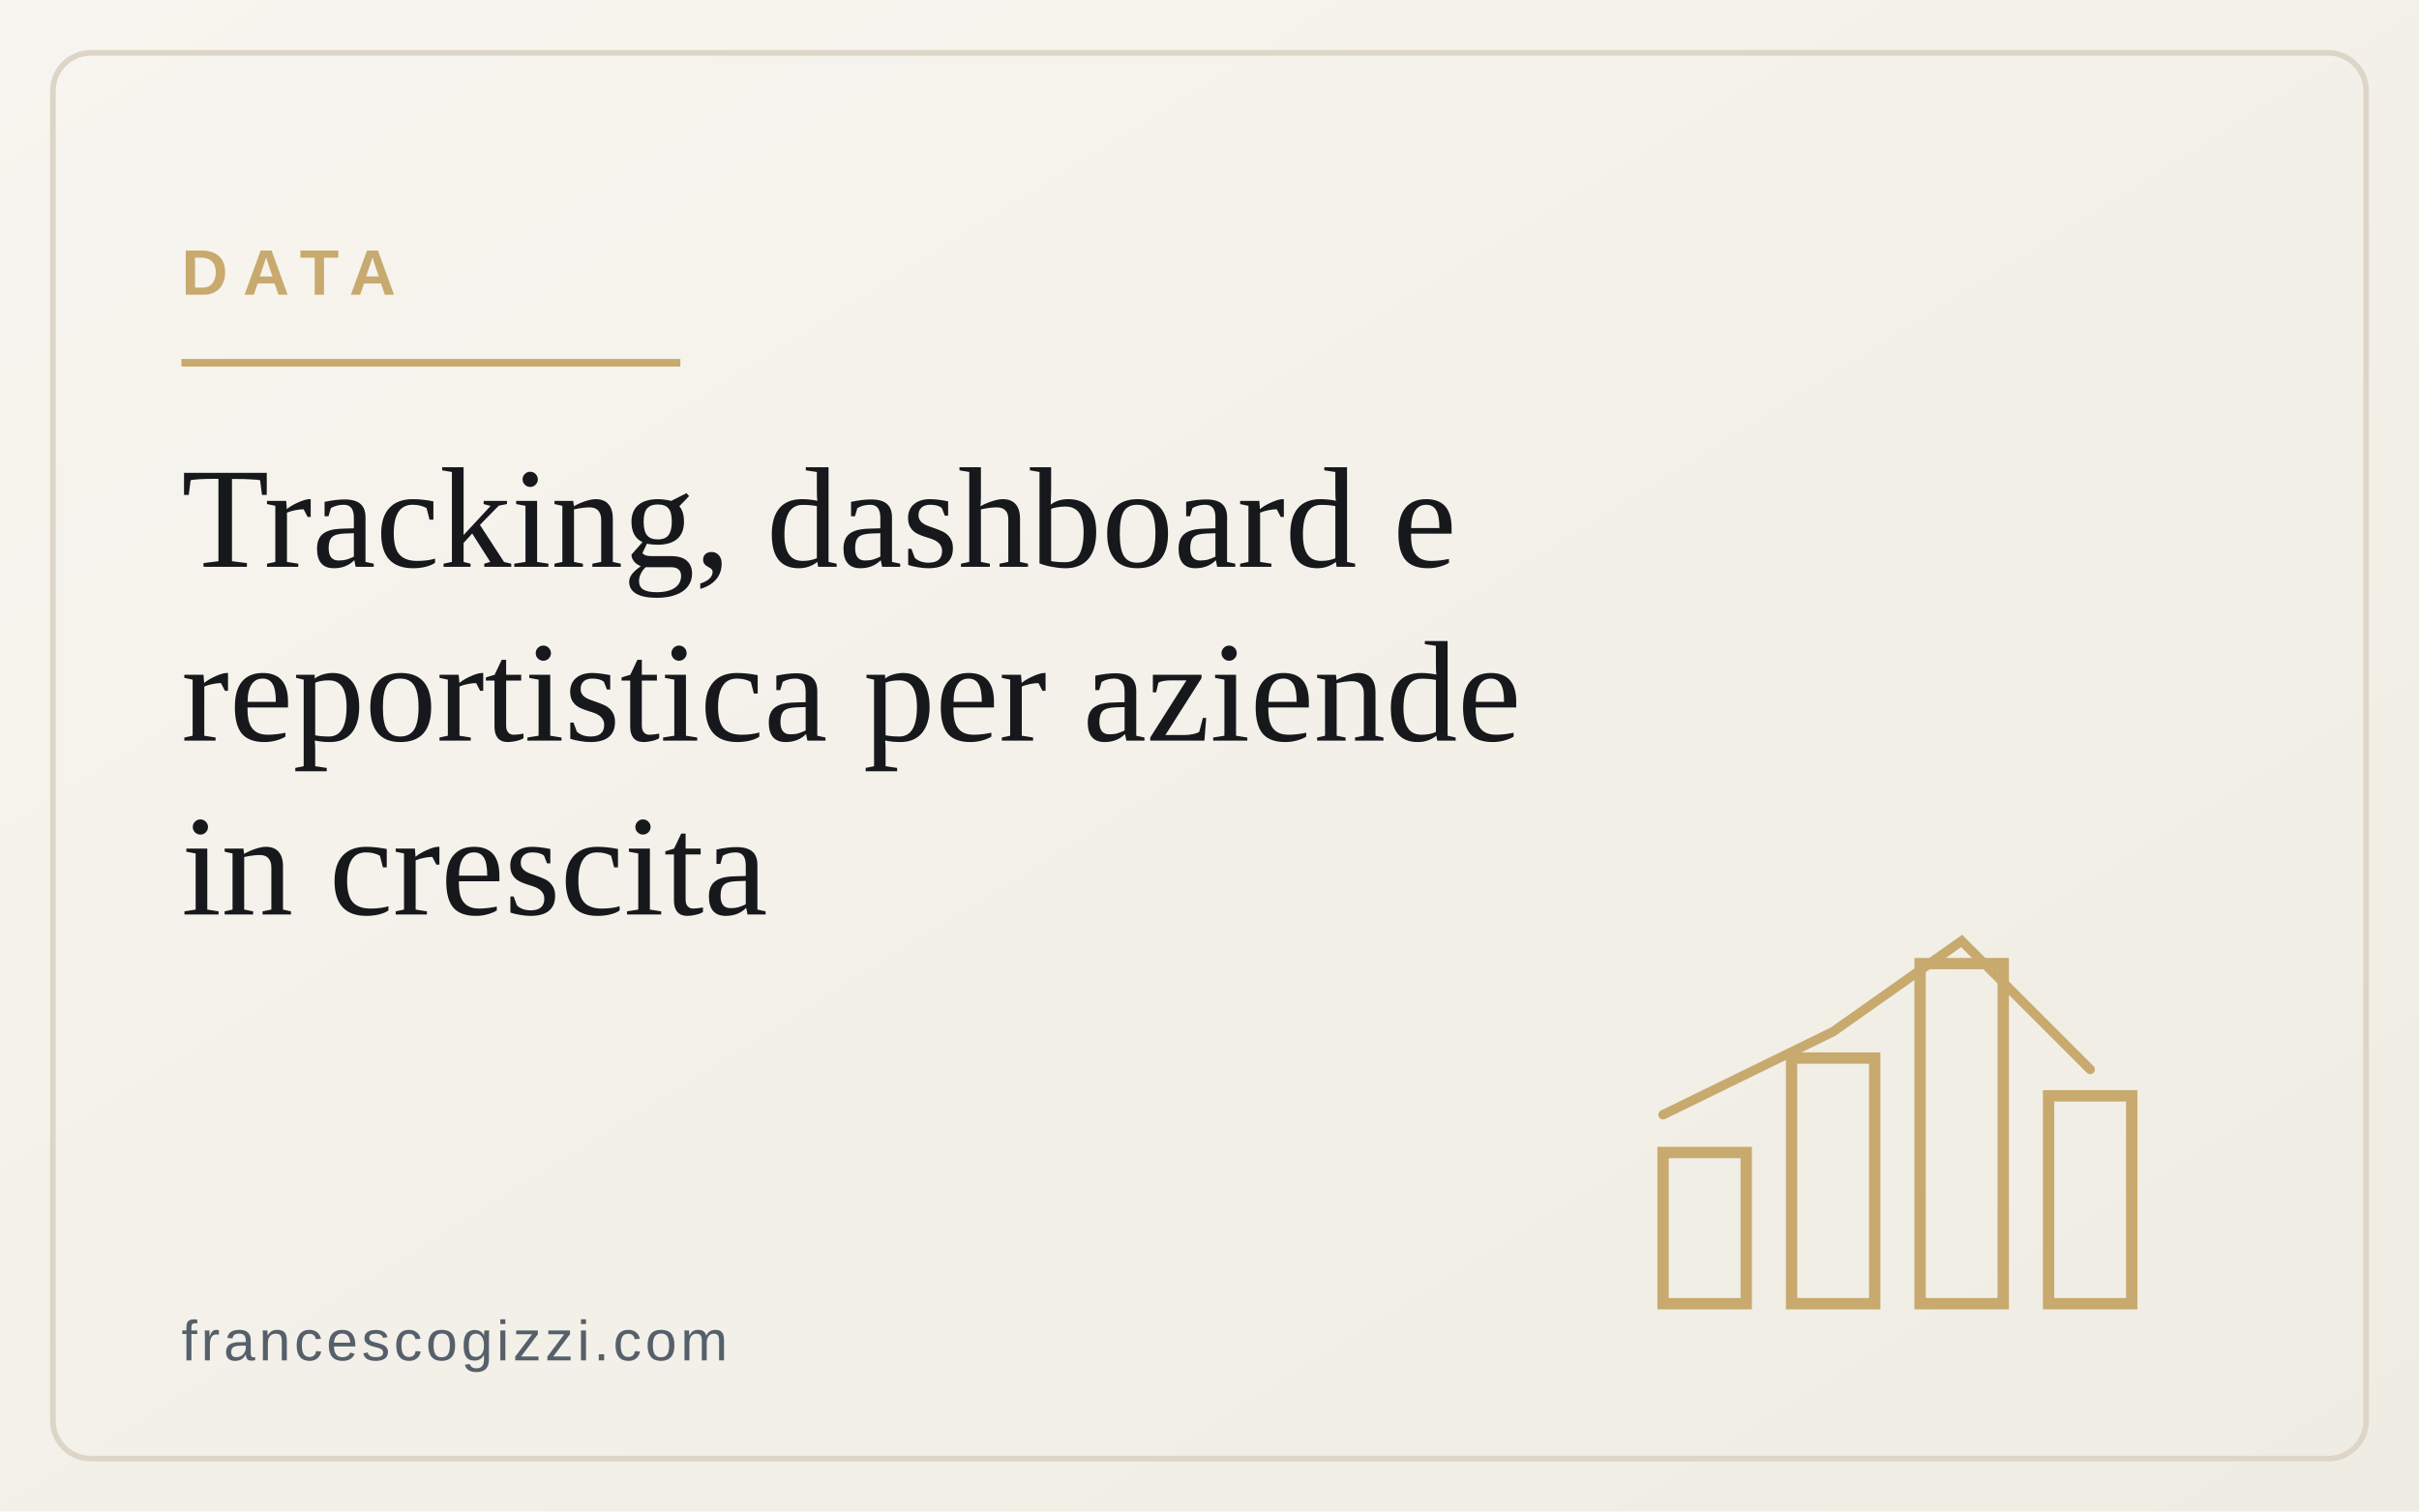
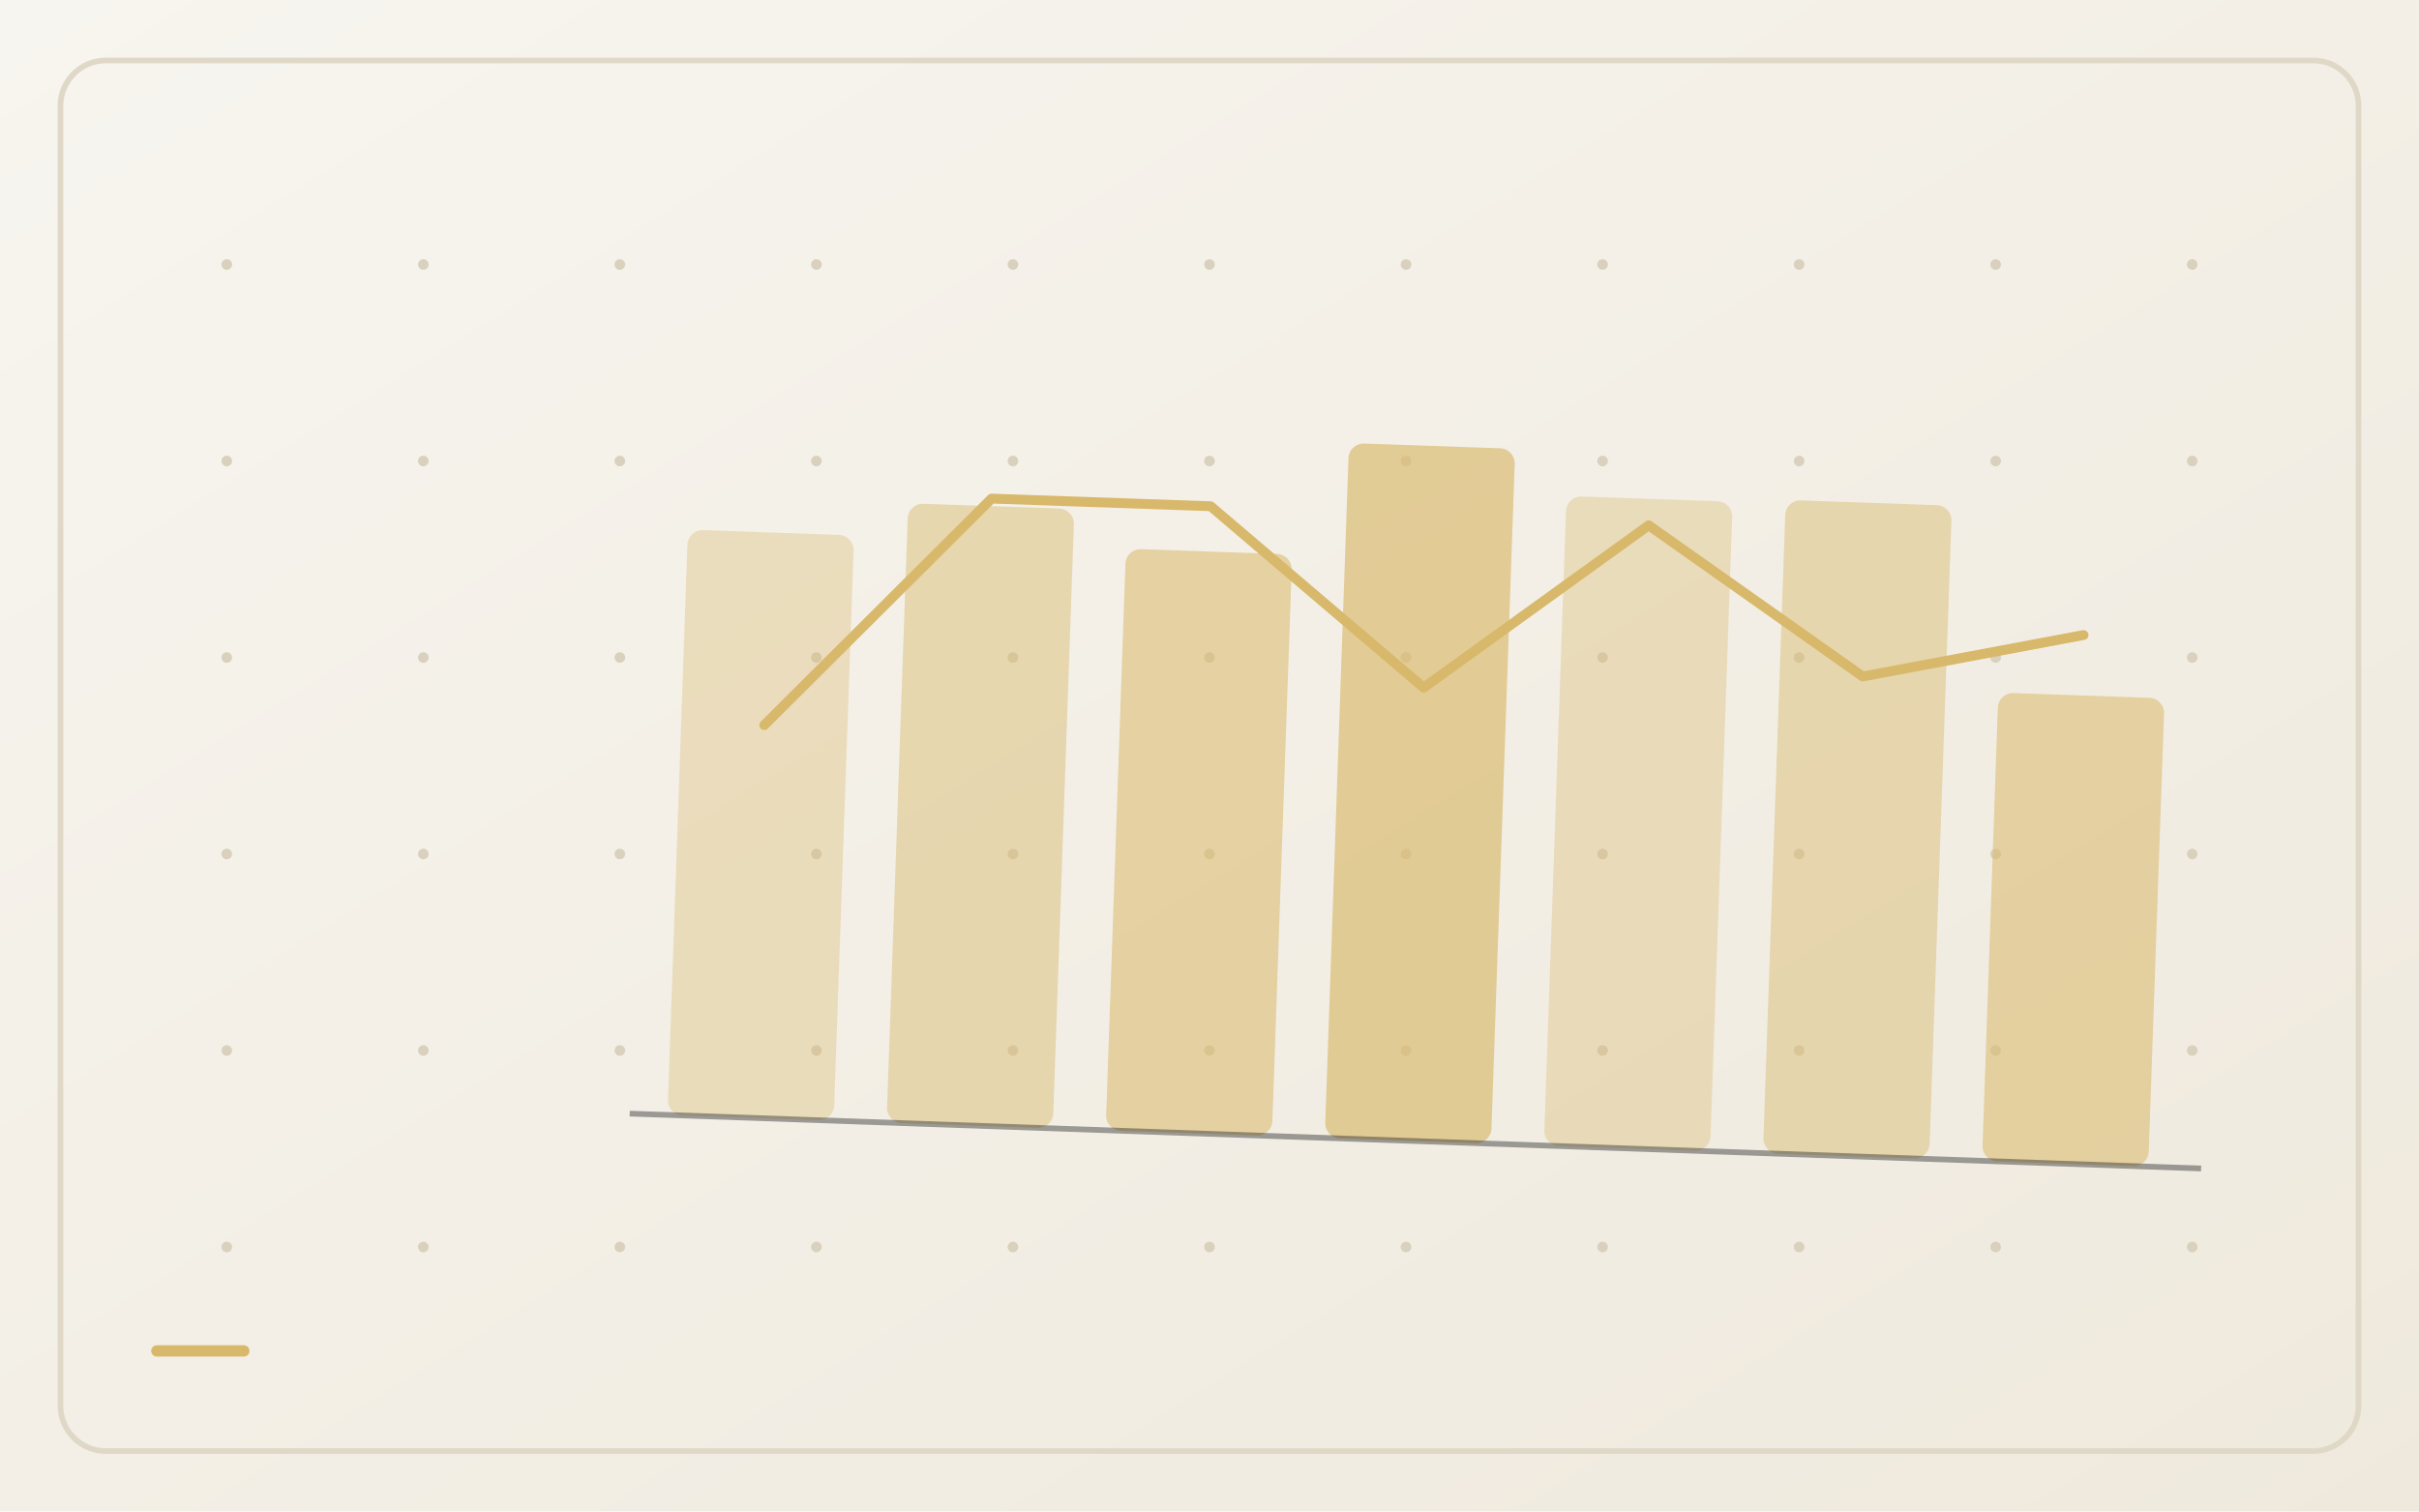
- <svg xmlns="http://www.w3.org/2000/svg" viewBox="0 0 640 400" width="640" height="400" role="img" aria-label="Tracking, dashboard e reportistica per aziende in crescita">
+ <svg xmlns="http://www.w3.org/2000/svg" viewBox="0 0 640 400" width="640" height="400">
  <defs>
    <linearGradient id="bg" x1="0" y1="0" x2="1" y2="1">
      <stop offset="0" stop-color="#f7f5ef" />
-       <stop offset="1" stop-color="#efece3" />
+       <stop offset="1" stop-color="#efe9dd" />
    </linearGradient>
  </defs>
  <rect width="640" height="400" fill="url(#bg)" />
-   <rect x="14" y="14" width="612" height="372" fill="none" stroke="#ddd6c8" stroke-width="1.5" rx="10" />
-   <text x="48" y="78" font-family="Arial,Helvetica,sans-serif" font-size="17" font-weight="700" letter-spacing="4" fill="#c8a96e">DATA</text>
-   <line x1="48" y1="96" x2="180" y2="96" stroke="#c8a96e" stroke-width="2" />
-   <text x="48" y="150" font-family="Georgia,'Times New Roman',serif" font-size="38" fill="#16181c">
-     <tspan x="48" dy="0">Tracking, dashboard e</tspan>
-     <tspan x="48" dy="46">reportistica per aziende</tspan>
-     <tspan x="48" dy="46">in crescita</tspan>
-   </text>
-   <g transform="translate(440,235)" stroke="#c8a96e" fill="none" stroke-width="3" stroke-linecap="round">
-     <rect x="0" y="70" width="22" height="40" />
-     <rect x="34" y="45" width="22" height="65" />
-     <rect x="68" y="20" width="22" height="90" />
-     <rect x="102" y="55" width="22" height="55" />
-     <path d="M0 60 L45 38 L79 14 L113 48" stroke-width="2.5" />
+   <circle cx="60" cy="70" r="1.4" fill="#d9d0bd" />
+   <circle cx="60" cy="122" r="1.4" fill="#d9d0bd" />
+   <circle cx="60" cy="174" r="1.4" fill="#d9d0bd" />
+   <circle cx="60" cy="226" r="1.4" fill="#d9d0bd" />
+   <circle cx="60" cy="278" r="1.4" fill="#d9d0bd" />
+   <circle cx="60" cy="330" r="1.4" fill="#d9d0bd" />
+   <circle cx="112" cy="70" r="1.4" fill="#d9d0bd" />
+   <circle cx="112" cy="122" r="1.4" fill="#d9d0bd" />
+   <circle cx="112" cy="174" r="1.4" fill="#d9d0bd" />
+   <circle cx="112" cy="226" r="1.4" fill="#d9d0bd" />
+   <circle cx="112" cy="278" r="1.4" fill="#d9d0bd" />
+   <circle cx="112" cy="330" r="1.4" fill="#d9d0bd" />
+   <circle cx="164" cy="70" r="1.4" fill="#d9d0bd" />
+   <circle cx="164" cy="122" r="1.4" fill="#d9d0bd" />
+   <circle cx="164" cy="174" r="1.4" fill="#d9d0bd" />
+   <circle cx="164" cy="226" r="1.4" fill="#d9d0bd" />
+   <circle cx="164" cy="278" r="1.4" fill="#d9d0bd" />
+   <circle cx="164" cy="330" r="1.4" fill="#d9d0bd" />
+   <circle cx="216" cy="70" r="1.4" fill="#d9d0bd" />
+   <circle cx="216" cy="122" r="1.4" fill="#d9d0bd" />
+   <circle cx="216" cy="174" r="1.4" fill="#d9d0bd" />
+   <circle cx="216" cy="226" r="1.4" fill="#d9d0bd" />
+   <circle cx="216" cy="278" r="1.4" fill="#d9d0bd" />
+   <circle cx="216" cy="330" r="1.4" fill="#d9d0bd" />
+   <circle cx="268" cy="70" r="1.4" fill="#d9d0bd" />
+   <circle cx="268" cy="122" r="1.4" fill="#d9d0bd" />
+   <circle cx="268" cy="174" r="1.4" fill="#d9d0bd" />
+   <circle cx="268" cy="226" r="1.4" fill="#d9d0bd" />
+   <circle cx="268" cy="278" r="1.4" fill="#d9d0bd" />
+   <circle cx="268" cy="330" r="1.4" fill="#d9d0bd" />
+   <circle cx="320" cy="70" r="1.4" fill="#d9d0bd" />
+   <circle cx="320" cy="122" r="1.4" fill="#d9d0bd" />
+   <circle cx="320" cy="174" r="1.4" fill="#d9d0bd" />
+   <circle cx="320" cy="226" r="1.4" fill="#d9d0bd" />
+   <circle cx="320" cy="278" r="1.4" fill="#d9d0bd" />
+   <circle cx="320" cy="330" r="1.4" fill="#d9d0bd" />
+   <circle cx="372" cy="70" r="1.4" fill="#d9d0bd" />
+   <circle cx="372" cy="122" r="1.4" fill="#d9d0bd" />
+   <circle cx="372" cy="174" r="1.4" fill="#d9d0bd" />
+   <circle cx="372" cy="226" r="1.4" fill="#d9d0bd" />
+   <circle cx="372" cy="278" r="1.4" fill="#d9d0bd" />
+   <circle cx="372" cy="330" r="1.4" fill="#d9d0bd" />
+   <circle cx="424" cy="70" r="1.4" fill="#d9d0bd" />
+   <circle cx="424" cy="122" r="1.4" fill="#d9d0bd" />
+   <circle cx="424" cy="174" r="1.4" fill="#d9d0bd" />
+   <circle cx="424" cy="226" r="1.4" fill="#d9d0bd" />
+   <circle cx="424" cy="278" r="1.4" fill="#d9d0bd" />
+   <circle cx="424" cy="330" r="1.4" fill="#d9d0bd" />
+   <circle cx="476" cy="70" r="1.4" fill="#d9d0bd" />
+   <circle cx="476" cy="122" r="1.4" fill="#d9d0bd" />
+   <circle cx="476" cy="174" r="1.4" fill="#d9d0bd" />
+   <circle cx="476" cy="226" r="1.4" fill="#d9d0bd" />
+   <circle cx="476" cy="278" r="1.4" fill="#d9d0bd" />
+   <circle cx="476" cy="330" r="1.4" fill="#d9d0bd" />
+   <circle cx="528" cy="70" r="1.4" fill="#d9d0bd" />
+   <circle cx="528" cy="122" r="1.4" fill="#d9d0bd" />
+   <circle cx="528" cy="174" r="1.4" fill="#d9d0bd" />
+   <circle cx="528" cy="226" r="1.4" fill="#d9d0bd" />
+   <circle cx="528" cy="278" r="1.4" fill="#d9d0bd" />
+   <circle cx="528" cy="330" r="1.4" fill="#d9d0bd" />
+   <circle cx="580" cy="70" r="1.4" fill="#d9d0bd" />
+   <circle cx="580" cy="122" r="1.4" fill="#d9d0bd" />
+   <circle cx="580" cy="174" r="1.4" fill="#d9d0bd" />
+   <circle cx="580" cy="226" r="1.4" fill="#d9d0bd" />
+   <circle cx="580" cy="278" r="1.4" fill="#d9d0bd" />
+   <circle cx="580" cy="330" r="1.4" fill="#d9d0bd" />
+   <rect x="16" y="16" width="608" height="368" fill="none" stroke="#e0d8c7" stroke-width="1.5" rx="12" />
+   <g transform="rotate(2 320 200)">
+     <rect x="180" y="145" width="44" height="155" rx="4" fill="#d8b86a" opacity="0.35" />
+     <rect x="238" y="136" width="44" height="164" rx="4" fill="#d8b86a" opacity="0.45" />
+     <rect x="296" y="146" width="44" height="154" rx="4" fill="#d8b86a" opacity="0.55" />
+     <rect x="354" y="116" width="44" height="184" rx="4" fill="#d8b86a" opacity="0.65" />
+     <rect x="412" y="128" width="44" height="172" rx="4" fill="#d8b86a" opacity="0.35" />
+     <rect x="470" y="127" width="44" height="173" rx="4" fill="#d8b86a" opacity="0.45" />
+     <rect x="528" y="176" width="44" height="124" rx="4" fill="#d8b86a" opacity="0.55" />
+     <polyline points="202.0,196 260.0,134 318.0,134 376.0,180 434.0,135 492.0,173 550.0,160" stroke="#d8b86a" fill="none" stroke-linecap="round" stroke-linejoin="round" stroke-width="2.6" />
+     <line x1="170" y1="300" x2="586" y2="300" stroke="#16181c" stroke-width="1.5" opacity="0.4" />
  </g>
-   <text x="48" y="360" font-family="Arial,Helvetica,sans-serif" font-size="15" letter-spacing="1" fill="#56606a">francescogizzi.com</text>
+   <rect x="40" y="356" width="26" height="3" rx="1.5" fill="#d8b86a" />
</svg>
